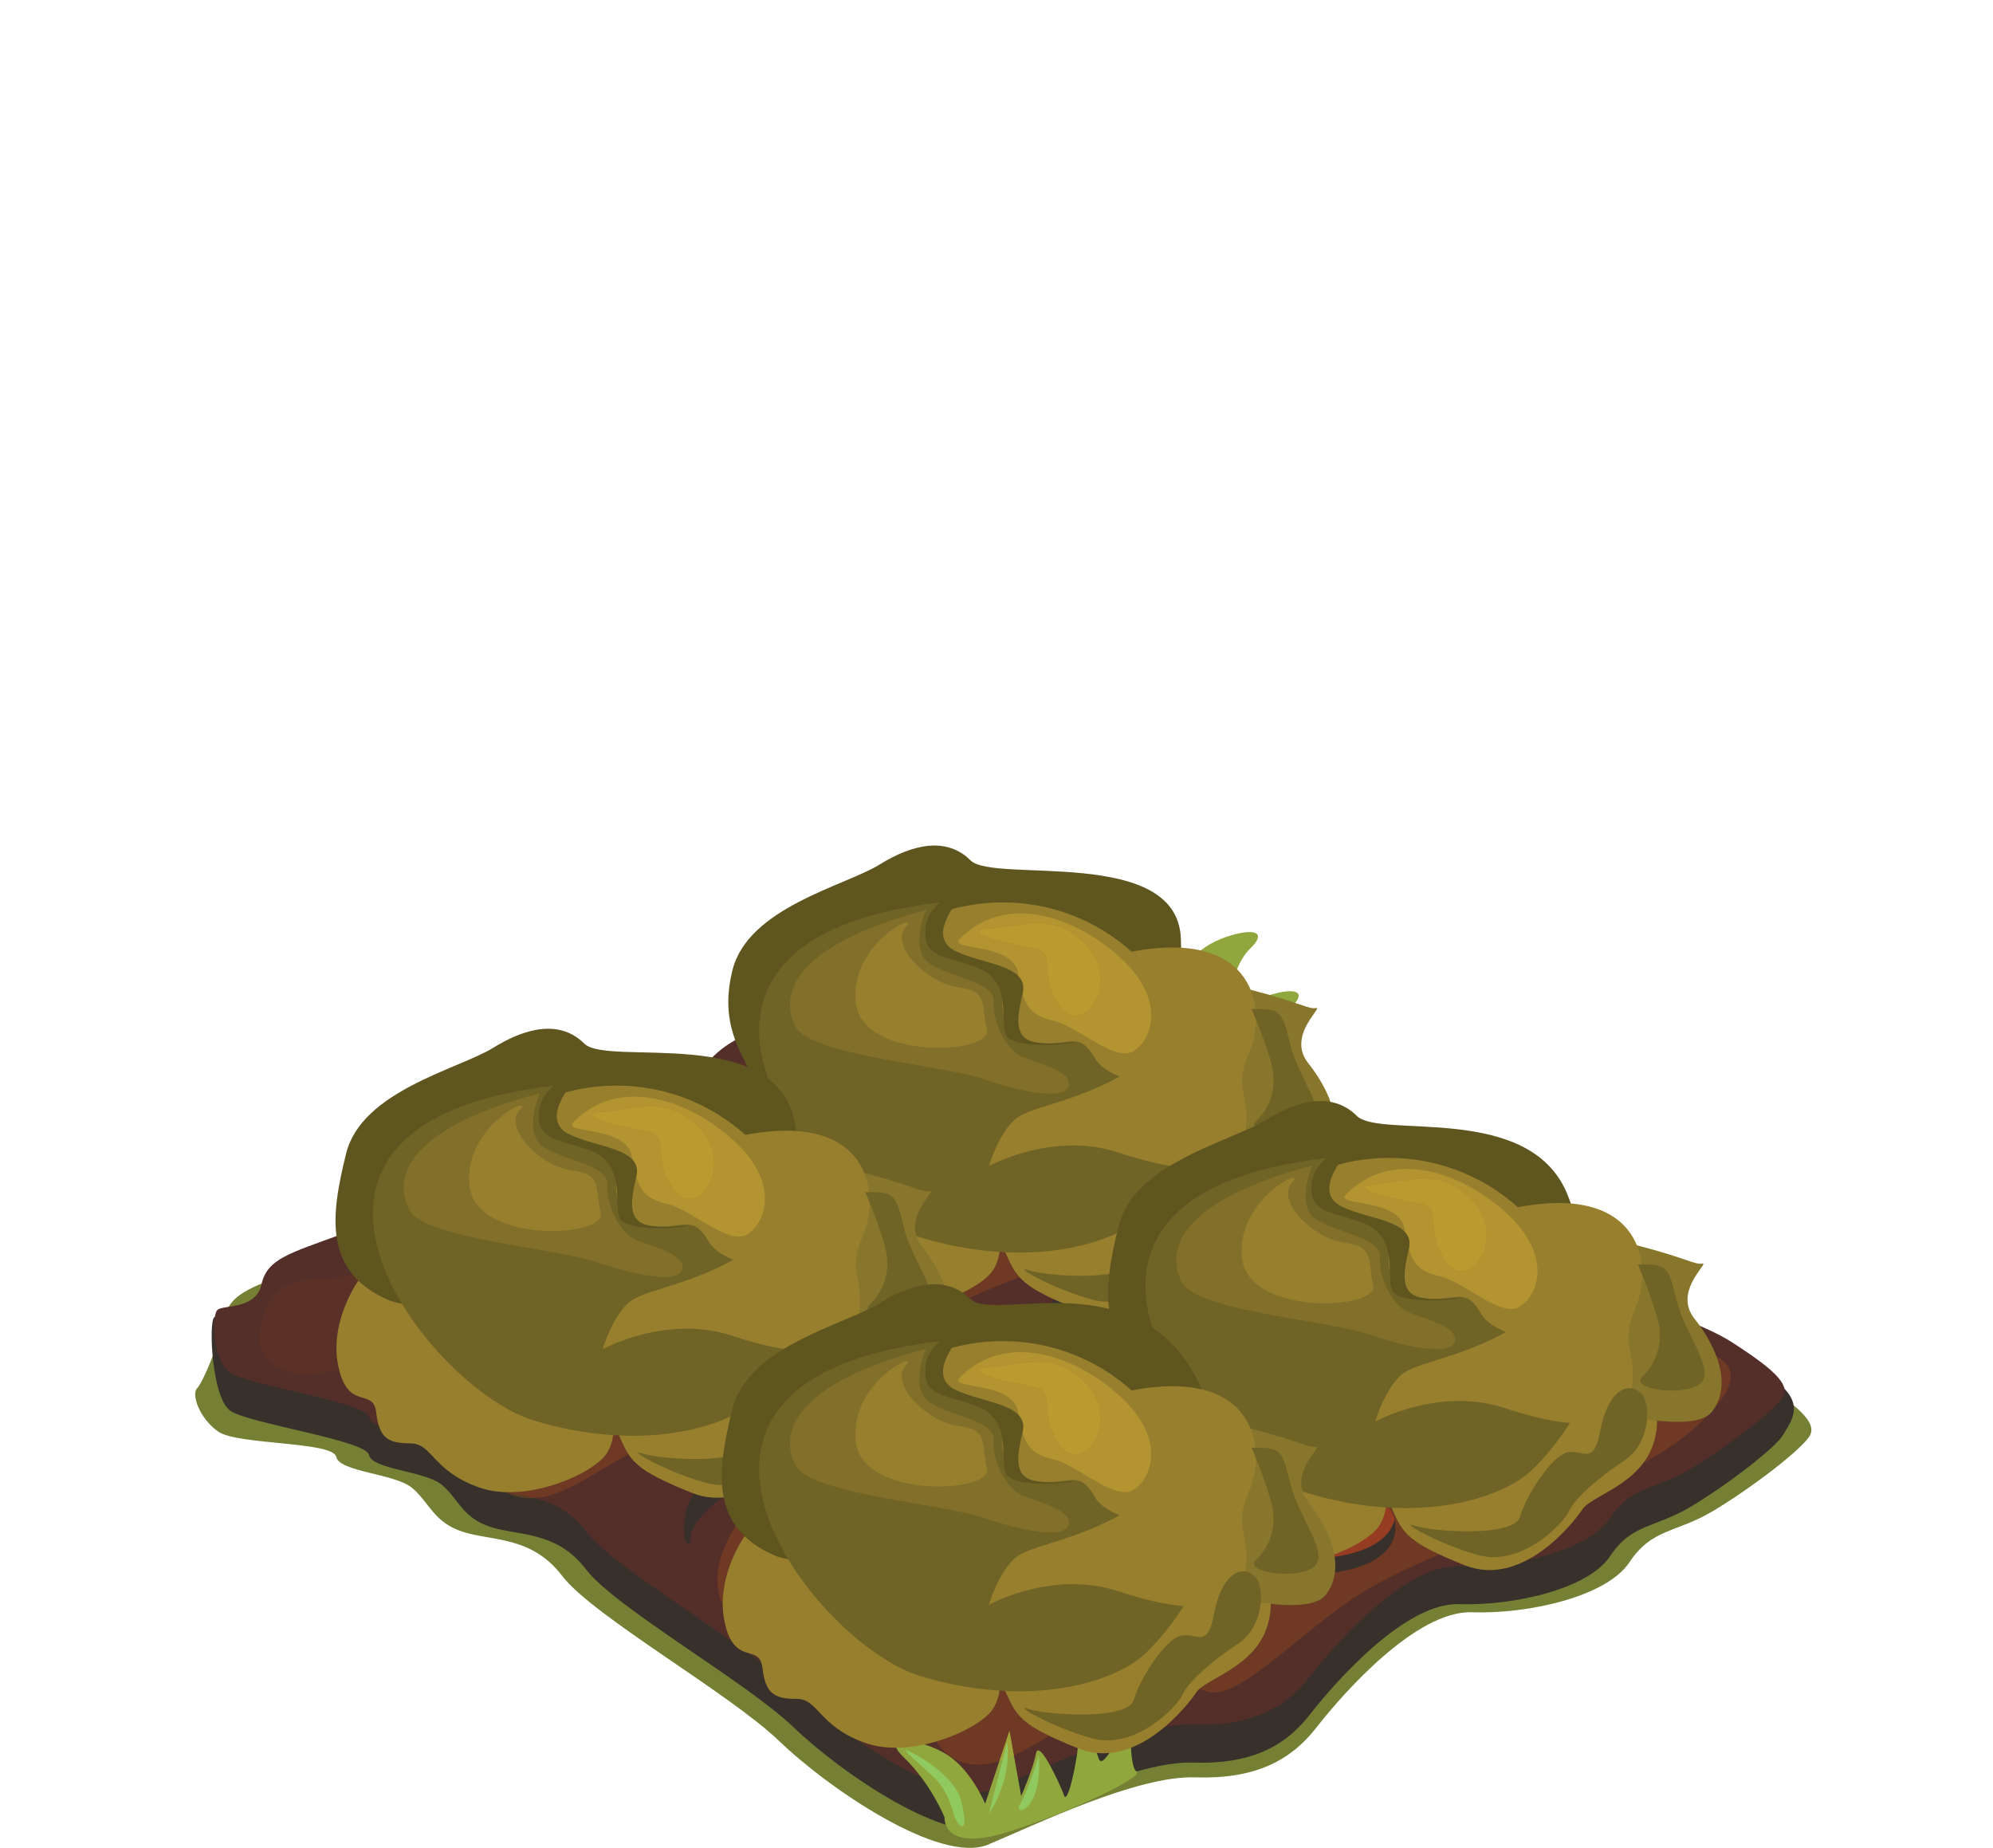
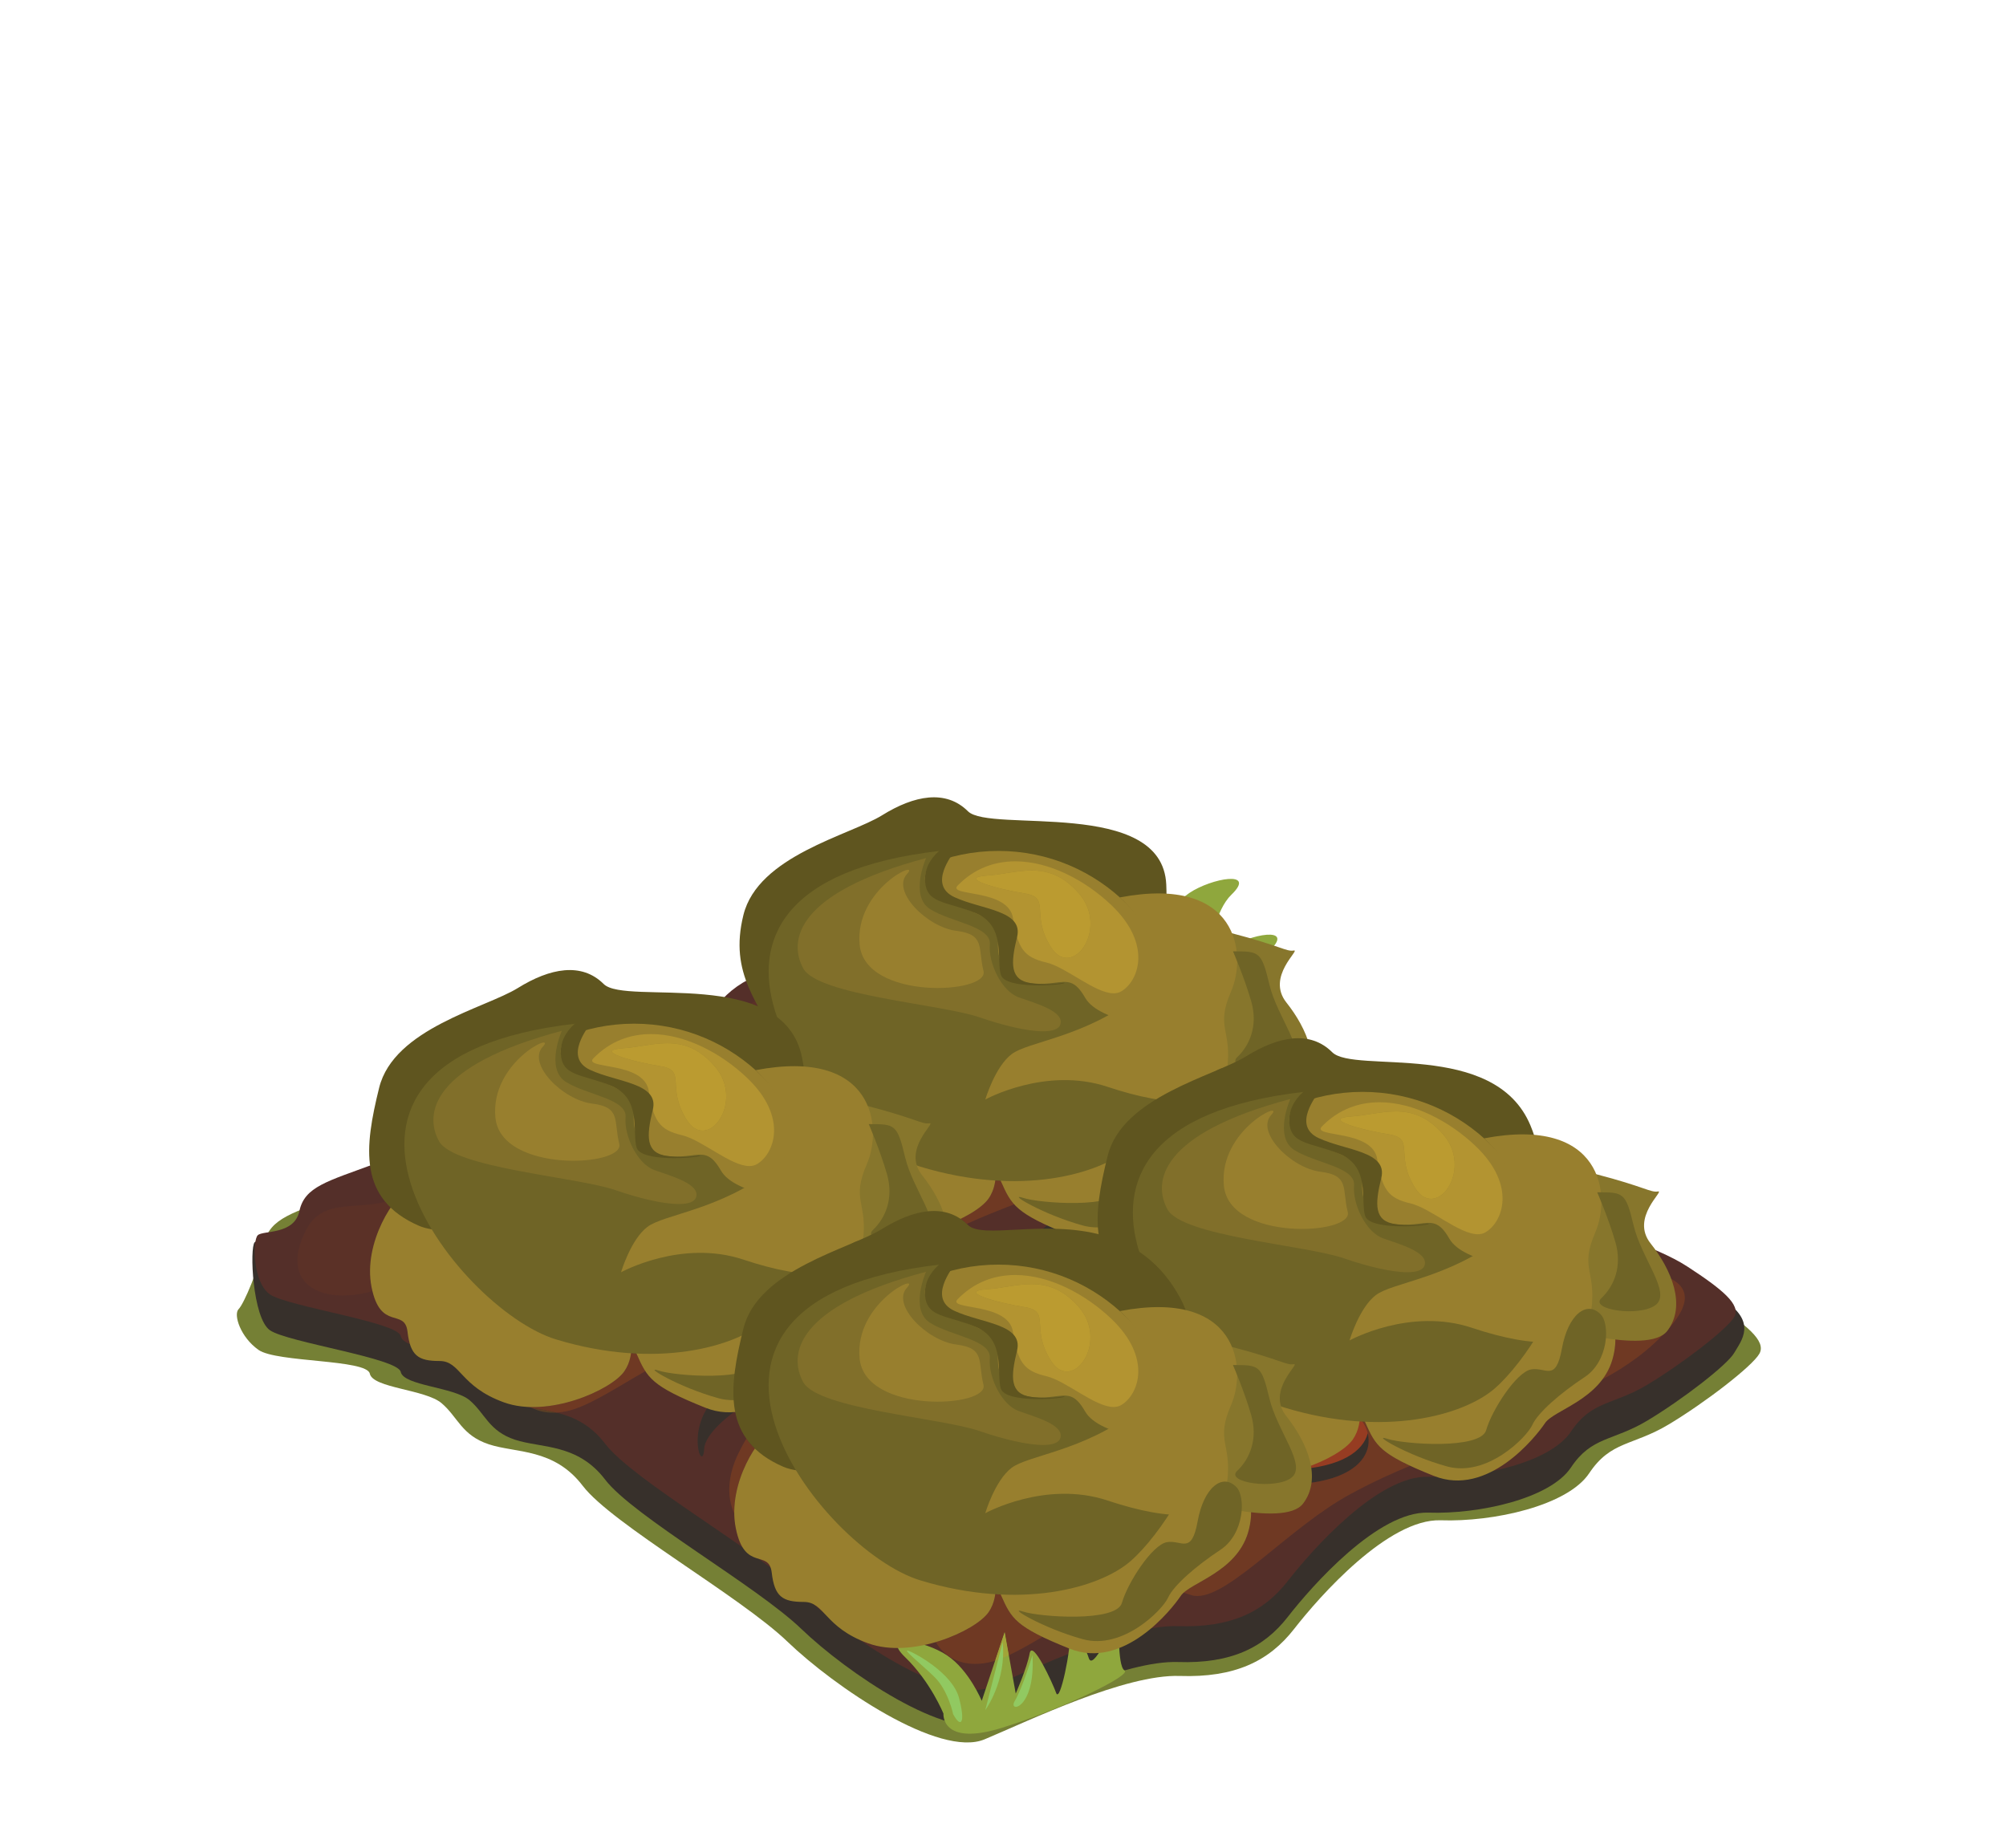
- <svg xmlns="http://www.w3.org/2000/svg" width="100%" height="100%" viewBox="0 0 356 330" version="1.1" style="clip-rule:evenodd;fill-rule:evenodd;stroke-linejoin:round;stroke-miterlimit:2" id="svg311">
+ <svg xmlns="http://www.w3.org/2000/svg" width="100%" height="100%" viewBox="-10 0 380 350" version="1.1" style="clip-rule:evenodd;fill-rule:evenodd;stroke-linejoin:round;stroke-miterlimit:2" id="svg311">
  <g transform="translate(34.867,151.0294)" style="clip-rule:evenodd;display:inline;fill-rule:evenodd;stroke-linejoin:round;stroke-miterlimit:2" id="stage-4">
    <path d="m 181.134,37.299 -0.36,-1.079 c 0.243,0.141 0.462,0.275 0.664,0.404 -0.199,0.417 -0.304,0.675 -0.304,0.675 z m -6.44,-1.384 c 0,0 -0.564,-1.283 -1.185,-2.904 0.567,0.203 1.1,0.401 1.601,0.596 z m -7.681,-0.047 c -0.411,1.146 -1.379,-2.199 -2.014,-5.73 1.324,0.479 2.657,0.941 3.984,1.369 -0.889,1.743 -1.695,3.594 -1.97,4.361 z m -6.152,-6.676 c -0.362,1.156 -1.301,0.059 -2.289,-1.569 0.807,0.342 1.633,0.68 2.479,1.018 -0.073,0.193 -0.139,0.381 -0.19,0.551 z m 26.838,-0.504 c -1.632,1.094 -2.984,2.644 -4.033,4.128 0.523,-4.792 1.767,-11.507 4.738,-14.37 4.857,-4.691 -3.785,-3.132 -7.97,-0.323 -4.183,2.807 -6.567,8.61 -6.567,8.61 l -4.338,-13.026 -2.1,11.644 c 0,0 -2.136,-4.837 -2.642,-7.601 -0.506,-2.763 -4.364,5.671 -5.041,7.552 -0.673,1.882 -2.846,-8.305 -2.589,-11.597 0.26,-3.295 -2.774,2.393 -3.562,4.921 -0.789,2.529 -4.327,-5.678 -5.143,-6.716 -0.816,-1.035 -0.142,8.212 -1.631,9.058 -0.839,0.476 2.862,2.681 8.341,5.17 -0.116,2.329 -0.315,4.961 -1.075,5.396 -1.488,0.845 11.409,7.177 23.122,10.845 11.708,3.671 13.351,6.325 13.351,6.325 0,0 0.248,-15.005 5.106,-19.695 4.861,-4.69 -3.781,-3.13 -7.967,-0.321 z" style="fill:#8fa73d;fill-rule:nonzero" id="path2-7" />
    <path d="M 279.153,95.459 C 272.298,91.001 263.725,89.973 259.61,83.46 255.496,76.944 248.98,69.057 233.206,62.542 217.436,56.027 212.978,57.058 206.12,53.626 199.26,50.198 177.316,34.08 162.916,29.967 153.302,27.222 149.885,18.654 140.285,25.51 c -9.6,6.858 -20.229,12.346 -30.518,10.974 -10.284,-1.372 -17.83,2.056 -21.943,7.199 -4.117,5.144 -6.173,5.829 -12.687,5.144 -6.514,-0.686 -7.886,1.713 -14.401,5.486 -6.517,3.773 -9.944,0.685 -17.147,3.429 C 36.39,60.484 31.588,63.228 30.222,69.057 28.845,74.886 29.189,71.801 19.93,75.229 10.675,78.658 6.215,79.687 5.185,84.488 4.16,89.287 1.363,95.921 0.332,96.95 c -1.027,1.03 0.357,5.333 3.785,7.732 3.43,2.4 20.497,1.75 21.07,4.493 0.575,2.744 10.518,2.968 13.604,5.6 3.086,2.629 3.771,6.058 8.915,7.771 5.144,1.716 12.341,0.689 17.829,7.889 5.487,7.198 29.831,20.917 38.746,29.487 8.917,8.572 28.804,22.116 37.375,18.515 8.572,-3.599 26.589,-12.343 36.956,-12 10.364,0.343 16.878,-2.741 21.677,-8.915 4.802,-6.17 17.833,-20.915 27.773,-20.573 9.945,0.345 24.004,-2.745 28.119,-8.917 4.115,-6.17 8.229,-5.141 15.086,-9.256 6.859,-4.115 15.774,-10.973 17.147,-13.374 1.367,-2.399 -2.403,-5.486 -9.261,-9.943 z" style="fill:#758035;fill-rule:nonzero" id="path4-9" />
    <path d="m 281.52,95.14 c -6.581,-4.279 -21.554,-4.723 -25.504,-10.976 -3.948,-6.252 -10.198,-13.82 -25.335,-20.072 -15.139,-6.252 -19.418,-5.266 -25.998,-8.557 -6.579,-3.291 -27.642,-18.756 -41.464,-22.706 -9.221,-2.635 -12.503,-10.858 -21.718,-4.276 -9.213,6.581 -19.413,11.846 -29.286,10.529 -9.87,-1.316 -17.111,1.975 -21.059,6.911 -3.95,4.936 -5.925,5.596 -12.175,4.936 -6.254,-0.658 -7.569,1.646 -13.82,5.264 -6.253,3.621 -9.546,0.66 -16.455,3.292 -6.911,2.632 -11.517,5.264 -12.833,10.859 -1.317,5.594 -0.988,2.633 -9.872,5.924 -8.884,3.291 -13.163,4.276 -14.15,8.883 -0.59,2.754 -3.149,1.552 -5.323,0.35 -1.463,-0.809 -2.752,-1.618 -3.149,-1.221 -0.987,0.987 -0.414,14.363 2.878,16.666 3.29,2.306 24.24,5.266 24.79,7.898 0.548,2.634 10.091,2.848 13.051,5.374 2.962,2.524 3.621,5.813 8.556,7.46 4.937,1.646 11.848,0.657 17.114,7.567 5.263,6.91 28.628,20.076 37.182,28.301 8.557,8.227 27.643,21.225 35.87,17.769 8.225,-3.454 25.517,-11.846 35.463,-11.517 9.947,0.33 16.199,-2.633 20.805,-8.555 4.607,-5.922 17.112,-20.073 26.654,-19.744 9.546,0.328 23.036,-2.633 26.984,-8.556 3.951,-5.922 7.899,-4.937 14.479,-8.885 6.582,-3.948 15.137,-10.529 16.453,-12.833 1.316,-2.303 4.445,-5.808 -2.138,-10.085 z" style="fill:#37302b;fill-rule:nonzero" id="path6-54" />
    <path d="M 274.774,88.887 C 268.192,84.61 259.966,83.622 256.016,77.369 252.068,71.116 245.818,63.549 230.681,57.297 215.542,51.045 211.263,52.031 204.683,48.74 198.104,45.451 177.041,29.984 163.219,26.034 153.998,23.4 150.716,15.179 141.501,21.758 c -9.213,6.582 -19.413,11.847 -29.286,10.528 -9.87,-1.315 -17.111,1.976 -21.059,6.911 -3.95,4.937 -5.925,5.595 -12.175,4.937 -6.254,-0.657 -7.569,1.646 -13.82,5.265 -6.253,3.62 -9.546,0.66 -16.455,3.292 -6.911,2.632 -11.517,5.264 -12.833,10.858 -1.317,5.594 -0.988,2.634 -9.872,5.922 -8.884,3.292 -13.163,4.279 -14.15,8.886 -0.987,4.606 -6.912,3.619 -7.899,4.606 -0.987,0.988 -0.987,8.885 2.305,11.189 3.29,2.304 24.24,5.265 24.79,7.897 0.548,2.633 10.091,2.848 13.051,5.373 2.962,2.525 3.621,5.817 8.556,7.46 4.937,1.648 11.848,0.658 17.114,7.57 5.263,6.91 28.628,20.073 37.182,28.3 8.557,8.226 27.643,21.224 35.87,17.77 8.225,-3.457 25.517,-11.847 35.463,-11.52 9.947,0.331 16.199,-2.631 20.805,-8.554 4.607,-5.923 17.112,-20.074 26.654,-19.744 9.546,0.328 23.036,-2.633 26.984,-8.556 3.951,-5.922 7.899,-4.935 14.479,-8.884 6.582,-3.949 15.137,-10.53 16.453,-12.834 1.316,-2.303 -2.305,-5.266 -8.884,-9.543 z" style="fill:#542f29;fill-rule:nonzero" id="path8-4" />
    <path d="m 168.155,165.384 c -1.49,-0.845 -0.813,-10.095 -1.634,-9.058 -0.814,1.038 -4.353,9.247 -5.142,6.717 -0.789,-2.529 -3.821,-8.218 -3.563,-4.925 0.261,3.295 -1.915,13.482 -2.588,11.601 -0.675,-1.883 -4.533,-10.316 -5.044,-7.553 -0.501,2.764 -2.639,7.601 -2.639,7.601 l -2.099,-11.644 -4.339,13.027 c 0,0 -2.383,-5.804 -6.566,-8.611 -4.184,-2.808 -12.826,-4.368 -7.969,0.321 4.858,4.692 7.28,10.711 7.28,10.711 0,0 -0.531,6.329 11.179,2.661 11.713,-3.67 24.614,-10.003 23.124,-10.848 z" style="fill:#8fa73d;fill-rule:nonzero" id="path10-5" />
    <path d="m 139.87,164.155 c -3.381,0 -6.002,-1.594 -7.46,-4.134 4.692,-1.379 8.668,-3.766 9.979,-5.64 0.832,-1.194 1.148,-2.453 1.277,-3.428 0.343,0.022 0.687,0.041 1.025,0.056 0.021,0.046 0.042,0.094 0.064,0.142 1.569,3.531 2.364,5.249 7.845,7.89 -2.265,1.332 -4.403,2.562 -6.363,3.471 l -0.791,-4.389 -1.806,5.423 c -0.381,0.121 -0.752,0.223 -1.115,0.304 -0.928,0.207 -1.815,0.305 -2.655,0.305 z m 42.079,-12.86 c -0.455,0 -0.885,-0.069 -1.286,-0.214 -0.437,-0.158 -0.876,-0.295 -1.316,-0.412 2.536,-2.264 10.139,-4.431 12.212,-11.393 1.464,-4.902 -0.155,-9.011 -1.484,-11.304 0.092,0.022 0.185,0.044 0.278,0.064 l 0.001,0.001 c 0.007,0.005 0.014,0.01 0.021,0.015 0.002,0.001 0.004,0.003 0.006,0.004 0.007,0.005 0.013,0.01 0.02,0.015 0.004,0.003 0.008,0.006 0.012,0.008 0.003,0.003 0.006,0.005 0.009,0.007 1.669,1.196 4.229,2.045 8.033,2.091 h 0.008 c 0.036,0.001 0.073,0.001 0.11,0.001 h 0.01 c 0.012,0 0.023,0.001 0.034,0.001 h 0.165 c 0.331,0 0.671,-0.006 1.021,-0.018 0.163,-0.006 0.329,-0.013 0.497,-0.021 0.019,-10e-4 0.039,-0.002 0.059,-0.003 0.007,-0.001 0.013,-0.001 0.019,-0.001 0.016,-0.001 0.03,-0.002 0.046,-0.003 0.005,0 0.01,0 0.016,-0.001 0.019,-0.001 0.038,-0.002 0.057,-0.003 0.007,0 0.012,0 0.018,-0.001 0.014,0 0.028,-10e-4 0.041,-0.002 0.008,0 0.015,-0.001 0.022,-0.001 0.019,-0.001 0.036,-0.002 0.055,-0.003 0.006,-0.001 0.013,-0.001 0.018,-0.002 0.014,0 0.028,-0.001 0.042,-0.002 0.008,0 0.015,-0.001 0.023,-0.001 0.014,-10e-4 0.029,-0.002 0.044,-0.003 0.008,-0.001 0.016,-0.001 0.024,-0.002 0.015,0 0.028,-0.001 0.042,-0.002 0.009,-0.001 0.018,-0.001 0.027,-0.002 0.01,-0.001 0.024,-0.001 0.034,-0.002 0.009,-0.001 0.016,-0.001 0.025,-0.002 0.016,-0.001 0.034,-0.002 0.051,-0.003 0.008,-0.001 0.017,-0.001 0.025,-0.002 0.012,-10e-4 0.022,-10e-4 0.033,-0.002 0.008,0 0.017,-0.001 0.025,-0.002 0.013,-0.001 0.025,-0.001 0.038,-0.002 0.015,-10e-4 0.029,-0.002 0.045,-0.003 0.007,-0.001 0.015,-0.001 0.022,-0.002 0.012,-0.001 0.023,-0.002 0.034,-0.002 0.005,-0.001 0.012,-0.001 0.017,-0.002 0.025,-0.002 0.051,-0.003 0.076,-0.005 0.001,0 0.003,-0.001 0.004,-0.001 0.014,-0.001 0.027,-0.002 0.04,-0.003 h 0.012 c 0.042,-0.004 0.083,-0.007 0.125,-0.01 0.003,0 0.006,-0.001 0.008,-0.001 6.068,-0.482 9.677,-2.222 11.484,-4.371 0.001,-0.002 0.003,-0.005 0.005,-0.006 0.003,-0.004 0.006,-0.008 0.009,-0.012 0.005,-0.006 0.011,-0.012 0.016,-0.018 0.001,-10e-4 0.002,-0.003 0.002,-0.004 1.949,-2.349 1.756,-5.179 0.268,-7.389 0.148,0.008 0.295,0.015 0.442,0.022 0.021,0.047 0.042,0.094 0.064,0.143 1.632,3.668 2.428,5.38 8.51,8.203 -3.396,1.397 -7.012,3.027 -11.331,5.362 -11.354,6.137 -22.685,19.302 -28.987,19.301 z m 3.004,-25.463 -2.67,-0.125 c 0.294,-0.355 0.592,-0.719 0.892,-1.091 0.521,0.407 1.107,0.816 1.778,1.216 z m 73.735,-15.569 c 0.796,-1.064 1.451,-2.287 1.875,-3.71 2.264,-7.584 -2.852,-13.27 -2.852,-13.27 l -8.039,-0.374 c -0.008,-0.095 -0.02,-0.189 -0.036,-0.279 4.067,-2.28 8.006,-3.333 12.227,-3.333 1.828,0 3.708,0.198 5.673,0.578 10.198,1.973 6.606,7.526 3.617,10.859 -3.753,4.188 -7.898,7.054 -12.465,9.529 z" style="fill:#6f3923;fill-rule:nonzero" id="path12-5" />
    <path d="m 143.64,163.546 1.806,-5.423 0.791,4.389 c -0.905,0.42 -1.772,0.772 -2.597,1.034 z" style="fill:#a1a438;fill-rule:nonzero" id="path14-2" />
    <path d="m 231.338,97.323 c -8.885,7.451 -16.452,3.74 -28.626,3.74 -12.178,0 -16.458,9.542 -23.036,16.674 -6.584,7.128 -33.568,11.955 -46.07,16.56 -12.505,4.608 -7.57,18.76 -7.241,12.835 0.329,-5.924 19.743,-17.44 36.527,-17.77 16.784,-0.33 24.021,-17.77 31.919,-21.94 7.901,-4.168 21.059,-2.41 28.63,-2.08 7.569,0.328 22.044,-18.429 22.044,-18.429 3.341,-4.046 -5.261,2.962 -14.147,10.41 z" style="fill:#37302b;fill-rule:nonzero" id="path16-3" />
    <path d="m 94.224,135.655 c -1.417,-3.034 -1.316,-7.198 0.88,-11.568 0.497,-0.987 0.958,-1.851 1.404,-2.609 0.461,0.657 0.997,1.285 1.615,1.88 -2.017,3.01 -3.962,7.616 -3.899,12.297 z" style="fill:#6f3923;fill-rule:nonzero" id="path18-1" />
    <path d="m 193.497,73.621 c -8.886,7.451 -16.456,3.739 -28.631,3.739 -12.175,0 -16.452,9.544 -23.033,16.671 -6.583,7.132 -33.566,11.957 -46.069,16.564 -12.506,4.608 -7.569,18.757 -7.24,12.833 0.327,-5.92 19.743,-17.44 36.528,-17.769 16.781,-0.33 24.018,-17.768 31.917,-21.939 7.897,-4.169 21.06,-2.412 28.628,-2.083 7.57,0.33 22.048,-18.429 22.048,-18.429 3.336,-4.045 -5.264,2.965 -14.148,10.413 z" style="fill:#37302b;fill-rule:nonzero" id="path20-3" />
    <path d="m 59.941,116.571 c -1.539,0 -2.921,-0.331 -4.107,-0.931 1.506,0.274 3.103,0.509 4.72,0.913 -0.207,0.012 -0.411,0.018 -0.613,0.018 z" style="fill:#5b3f25;fill-rule:nonzero" id="path22-9" />
    <path d="m 60.554,116.553 c -1.617,-0.404 -3.214,-0.639 -4.72,-0.913 -0.09,-0.045 -0.179,-0.093 -0.267,-0.141 0.182,0.005 0.364,0.007 0.547,0.007 7.373,0 15.317,-3.956 17.279,-6.764 0.833,-1.193 1.149,-2.453 1.279,-3.428 0.343,0.022 0.685,0.041 1.024,0.056 0.021,0.047 0.042,0.094 0.064,0.143 0.556,1.251 1.015,2.274 1.62,3.192 -5.658,3.219 -10.8,6.672 -14.782,7.56 -0.706,0.157 -1.388,0.252 -2.044,0.288 z M 138.272,80.8 c -0.377,-0.355 -0.77,-0.669 -1.174,-0.942 2.519,-1.223 4.457,-2.636 5.298,-3.838 0.832,-1.194 1.149,-2.454 1.278,-3.429 0.343,0.022 0.685,0.041 1.024,0.056 0.021,0.047 0.042,0.095 0.064,0.143 0.792,1.781 1.387,3.101 2.486,4.311 -2.897,1.124 -5.78,2.251 -8.976,3.699 z" style="fill:#6f3923;fill-rule:nonzero" id="path24-1" />
    <path d="m 151.41,49.74 c -8.885,7.45 -16.452,3.738 -28.629,3.738 -12.174,0 -16.451,9.543 -23.036,16.673 -6.578,7.132 -33.564,11.956 -46.066,16.564 -12.505,4.606 -7.571,18.756 -7.239,12.833 0.327,-5.924 19.741,-17.441 36.525,-17.771 16.78,-0.33 24.024,-17.769 31.921,-21.938 7.895,-4.17 21.059,-2.412 28.628,-2.084 7.566,0.331 22.047,-18.426 22.047,-18.426 3.337,-4.047 -5.266,2.96 -14.151,10.411 z" style="fill:#37302b;fill-rule:nonzero" id="path26-3" />
    <path d="m 20.099,94.377 c -6.847,0 -11.078,-4.269 -7.074,-12.235 3.103,-6.17 8.9,-3.938 15.082,-5.524 0.312,0.379 0.652,0.746 1.022,1.102 -2.41,3.596 -4.717,9.472 -3.618,15.03 0.053,0.271 0.109,0.528 0.168,0.772 -0.429,0.141 -0.848,0.259 -1.254,0.349 -1.516,0.339 -2.972,0.506 -4.326,0.506 z M 98.693,39.573 c -0.437,-0.183 -0.886,-0.353 -1.343,-0.51 0.273,-0.163 0.549,-0.318 0.829,-0.465 0.167,0.324 0.338,0.649 0.514,0.975 z" style="fill:#5b3127;fill-rule:nonzero" id="path28-2" />
    <path d="m 70.209,89.844 c -3.733,-1.665 -8.391,1.315 -13.656,2.96 -5.264,1.647 -3.623,10.366 3.29,12.177 6.91,1.81 21.061,-10.367 10.366,-15.137 z" style="fill:#963c22;fill-rule:nonzero" id="path30-7" />
    <path d="m 59.843,100.903 c -3.196,-0.838 -5.252,-3.158 -6.031,-5.569 -1.279,3.242 0.944,8.314 6.031,9.647 5.765,1.506 16.553,-6.709 13.771,-12.249 -1.901,4.716 -9.329,9.333 -13.771,8.171 z" style="fill:#37302b;fill-rule:nonzero" id="path32-4" />
    <path d="m 225.908,72.544 c -3.73,-1.095 -8.393,0.866 -13.659,1.95 -5.262,1.084 -3.617,6.828 3.291,8.019 6.913,1.193 21.061,-6.827 10.368,-9.969 z" style="fill:#963c22;fill-rule:nonzero" id="path34-7" />
    <path d="m 215.54,79.828 c -3.198,-0.552 -5.252,-2.079 -6.03,-3.668 -1.276,2.135 0.945,5.477 6.03,6.353 5.766,0.995 16.555,-4.419 13.771,-8.066 -1.897,3.106 -9.328,6.147 -13.771,5.381 z" style="fill:#37302b;fill-rule:nonzero" id="path36-0" />
    <path d="m 160.416,27.324 c -3.735,-1.096 -8.392,0.865 -13.655,1.951 -5.266,1.082 -3.62,6.825 3.289,8.017 6.912,1.194 21.062,-6.826 10.366,-9.968 z" style="fill:#963c22;fill-rule:nonzero" id="path38-75" />
    <path d="m 150.05,34.606 c -3.199,-0.551 -5.249,-2.077 -6.031,-3.665 -1.276,2.133 0.946,5.472 6.031,6.351 5.766,0.994 16.555,-4.419 13.77,-8.066 -1.899,3.105 -9.328,6.146 -13.77,5.38 z" style="fill:#37302b;fill-rule:nonzero" id="path40-4" />
    <path d="m 211.159,116.156 c -4.661,-3.251 -5.595,-1.277 -10.363,1.5 -4.773,2.776 -9.214,3.269 -11.355,2.119 -1.082,-0.583 -2.461,2.29 -1.445,5.164 0.991,2.803 4.26,5.607 12.304,5.201 16.288,-0.822 16.288,-10.2 10.859,-13.984 z" style="fill:#963c22;fill-rule:nonzero" id="path42-51" />
    <path d="m 200.3,127.343 c -8.666,0.438 -11.79,-2.851 -12.495,-5.852 -0.776,3.137 0.884,9.235 12.495,8.649 11.626,-0.587 14.949,-5.53 13.932,-9.689 -0.844,3.323 -4.861,6.435 -13.932,6.892 z" style="fill:#37302b;fill-rule:nonzero" id="path44-31" />
    <path d="m 146.301,104.17 c -4.665,-3.249 -5.594,-1.275 -10.366,1.5 -4.774,2.777 -9.215,3.273 -11.354,2.121 -1.083,-0.583 -2.461,2.291 -1.444,5.165 0.991,2.803 4.261,5.607 12.304,5.201 16.288,-0.825 16.288,-10.202 10.86,-13.987 z" style="fill:#963c22;fill-rule:nonzero" id="path46-8" />
    <path d="m 135.441,115.358 c -8.668,0.439 -11.791,-2.849 -12.495,-5.85 -0.778,3.137 0.884,9.233 12.495,8.649 11.622,-0.589 14.949,-5.531 13.929,-9.69 -0.845,3.322 -4.857,6.435 -13.929,6.891 z" style="fill:#37302b;fill-rule:nonzero" id="path48-2" />
    <path d="m 211.159,89.367 c -4.663,-3.251 -5.595,-1.274 -10.363,1.499 -4.773,2.779 -9.214,3.271 -11.355,2.121 -1.082,-0.584 -2.46,2.29 -1.445,5.164 0.99,2.803 4.259,5.607 12.304,5.201 16.288,-0.822 16.288,-10.201 10.859,-13.985 z" style="fill:#963c22;fill-rule:nonzero" id="path50-70" />
    <path d="m 200.3,100.555 c -8.666,0.438 -11.79,-2.85 -12.495,-5.851 -0.776,3.136 0.882,9.234 12.495,8.648 11.626,-0.588 14.949,-5.53 13.927,-9.69 -0.84,3.324 -4.856,6.434 -13.927,6.893 z" style="fill:#37302b;fill-rule:nonzero" id="path52-00" />
    <path d="m 127.188,161.667 c -1.206,-0.384 2.197,2.302 4.882,4.88 2.686,2.576 3.619,7.131 3.619,7.131 1.537,2.851 2.36,1.535 1.098,-3.127 -1.262,-4.662 -8.39,-8.502 -9.599,-8.884 z" style="fill:#91c961;fill-rule:nonzero" id="path54-9" />
    <path d="m 141.777,172.909 c 0,0 4.061,-5.539 3.292,-12.888 z" style="fill:#91c961;fill-rule:nonzero" id="path56-6" />
    <path d="m 147.372,171.154 c -1.43,2.357 3.947,1.755 3.344,-8.667 0,0 -1.916,6.307 -3.344,8.667 z" style="fill:#91c961;fill-rule:nonzero" id="path58-1" />
    <path d="m 175.146,47.014 13.571,0.631 c 0,0 5.115,5.685 2.851,13.268 -2.26,7.581 -11.07,9.478 -12.762,12.003 -1.691,2.53 -10.802,14.092 -21.062,9.985 -10.264,-4.11 -11.015,-5.689 -12.982,-10.111 -1.966,-4.424 0.101,-0.309 -2.366,3.23 -2.474,3.538 -14.45,8.902 -22.806,5.868 -8.361,-3.033 -8.164,-7.833 -12.196,-7.833 -4.031,0 -5.537,-1.012 -6.063,-5.561 -0.526,-4.549 -5.148,0 -6.817,-8.467 -1.672,-8.466 4.553,-17.671 7.012,-18.428 2.457,-0.759 60.739,-6.97 73.62,5.415 z" style="fill:#987f2e;fill-rule:nonzero" id="path60-87" />
    <path d="m 175.333,28.136 c 0,0 3.902,-4.788 13.126,-2.394 9.226,2.394 10.363,3.532 11.753,3.28 1.391,-0.252 -5.308,4.926 -1.39,9.855 3.919,4.928 6.824,11.752 3.159,16.553 -3.664,4.803 -22.746,-1.139 -22.746,-1.139 z" style="fill:#87762c;fill-rule:nonzero" id="path62-0" />
    <path d="m 172.416,27.049 c 0,0 4.184,1.781 3.644,-10.517 -0.727,-16.534 -33.379,-9.716 -37.564,-13.884 -4.184,-4.169 -10.162,-3.035 -16.271,0.758 -6.11,3.79 -23.484,7.639 -26.264,18.885 -2.781,11.244 2.89,16.552 7.565,26.161 5.543,11.393 66.362,-11.423 68.89,-21.403 z" style="fill:#5f551f;fill-rule:nonzero" id="path64-5" />
    <path d="m 178.748,44.656 c 0,19.051 -14.309,27.561 -33.36,27.561 -19.052,0 -35.632,-8.51 -35.632,-27.561 0,-19.052 15.443,-34.5 34.496,-34.5 19.054,0 34.496,15.448 34.496,34.5 z" style="fill:#987f2e;fill-rule:nonzero" id="path66-8" />
    <path d="m 133.16,10.156 c 0,0 -5.614,5.224 -0.954,8.258 4.659,3.033 12.524,3.874 12.046,8.254 -0.478,4.381 1.207,8.088 6.599,8.593 1.6,0.149 2.87,0.018 3.938,-0.114 2.532,-0.313 3.93,-0.625 5.897,2.81 2.798,4.887 15.155,5.403 19.03,7.592 3.875,2.192 -4.607,15.76 -10.46,20.817 -5.854,5.052 -20.886,9.331 -39.779,3.601 -18.895,-5.726 -55.749,-53.028 3.683,-59.811 z" style="fill:#6f6426;fill-rule:nonzero" id="path68-1" />
    <path d="m 167.271,18.963 c 0,0 12.926,11.338 2.996,18.934 -9.931,7.6 -20.344,8.357 -23.503,10.759 -3.16,2.401 -4.985,8.591 -4.985,8.591 0,0 11.43,-6.317 23.18,-2.399 11.753,3.916 21.608,4.295 22.619,-3.287 1.011,-7.58 -2.275,-7.833 0.757,-14.783 3.034,-6.951 1.467,-22.111 -21.064,-17.815 z" style="fill:#987f2e;fill-rule:nonzero" id="path70-96" />
    <path d="m 166.088,37.128 c -3.529,-10e-4 -9.021,-4.972 -12.764,-5.843 -4.294,-0.999 -5.391,-2.697 -6.29,-8.386 -0.897,-5.693 -12.563,-4.061 -10.483,-6.192 3.171,-3.246 6.975,-4.581 10.909,-4.581 6.469,0 13.283,3.613 18.181,8.276 7.875,7.497 5.158,14.479 1.863,16.376 -0.422,0.242 -0.898,0.35 -1.416,0.35 z M 150.523,13.859 c -2.785,0 -5.554,0.772 -8.283,0.952 -6.092,0.4 1.9,2.595 6.992,3.398 5.091,0.802 0.998,3.89 4.992,10.182 0.903,1.422 1.964,2.022 2.999,2.022 3.542,0 6.775,-7.03 2.295,-12.204 -2.998,-3.462 -6.006,-4.35 -8.995,-4.35 z" style="fill:#b39431;fill-rule:nonzero" id="path72-7" />
    <path d="m 152.719,44.321 c -2.946,0 -7.459,-1.067 -11.976,-2.628 -7.289,-2.52 -30.655,-4.158 -33.451,-9.281 -2.793,-5.122 -1.597,-14.308 23.267,-20.898 0,0 -3.197,7.191 0.797,9.687 3.995,2.496 11.582,3.195 11.285,6.689 -0.3,3.497 2.195,8.831 5.493,10.007 3.293,1.175 8.577,2.619 7.879,5.084 -0.265,0.938 -1.484,1.34 -3.294,1.34 z" style="fill:#816f2a;fill-rule:nonzero" id="path74-4" />
    <path d="m 189.351,52.295 c 1.808,1.846 1.517,8.895 -3.029,11.889 -4.548,2.996 -8.857,6.726 -9.909,9.055 -1.047,2.329 -8.571,9.964 -16.175,7.868 -7.601,-2.095 -14.478,-6.287 -11.333,-5.24 3.149,1.051 17.718,2.098 18.767,-1.646 1.051,-3.744 5.711,-10.993 8.51,-11.488 0.755,-0.134 1.442,-0.013 2.066,0.108 1.686,0.327 2.911,0.654 3.763,-4.048 1.163,-6.441 4.696,-9.199 7.34,-6.498 z" style="fill:#6f6426;fill-rule:nonzero" id="path76-0" />
    <path d="m 188.704,29.182 c 4.941,0 5.392,-0.043 6.889,6.27 1.497,6.311 7.19,12.731 4.194,15.062 -2.998,2.332 -12.638,0.933 -10.287,-1.287 2.348,-2.222 3.996,-5.967 2.647,-10.609 -1.348,-4.642 -3.443,-9.436 -3.443,-9.436 z" style="fill:#6f6426;fill-rule:nonzero" id="path78-4" />
    <path d="m 126.964,14.511 c -3.039,3.255 3.787,10.101 9.339,10.784 5.548,0.684 4.043,3.262 5.14,7.622 1.098,4.362 -22.467,5.612 -23.465,-4.998 -0.999,-10.612 11.782,-16.403 8.986,-13.408 z" style="fill:#987f2e;fill-rule:nonzero" id="path80-54" />
    <path d="m 157.223,30.413 c -1.035,0 -2.096,-0.6 -2.999,-2.022 -3.994,-6.292 0.099,-9.38 -4.992,-10.182 -5.092,-0.803 -13.084,-2.998 -6.992,-3.398 2.729,-0.18 5.498,-0.952 8.283,-0.952 2.989,0 5.997,0.888 8.995,4.35 4.48,5.174 1.247,12.204 -2.295,12.204 z" style="fill:#bb9b30;fill-rule:nonzero" id="path82-2" />
    <path d="m 135.913,10.156 c -0.195,0.586 -5.131,6.352 0,8.748 5.131,2.396 13.143,2.471 11.883,7.577 -1.259,5.105 -1.315,8.16 2.657,8.73 3.972,0.568 6.866,-0.371 6.269,0 -0.601,0.367 -11.083,1.215 -11.985,-1.555 -0.897,-2.77 1.031,-9.253 -4.69,-11.669 -5.722,-2.413 -9.683,-1.682 -9.687,-6.575 -0.005,-4.895 6.614,-8.41 5.553,-5.256 z" style="fill:#5f551f;fill-rule:nonzero" id="path84-4" />
    <path d="m 106.144,79.736 13.57,0.631 c 0,0 5.116,5.686 2.852,13.27 -2.259,7.58 -11.071,9.476 -12.762,12.003 -1.691,2.528 -10.802,14.091 -21.063,9.983 -10.263,-4.108 -11.014,-5.687 -12.981,-10.11 -1.966,-4.424 0.101,-0.309 -2.367,3.229 -2.473,3.539 -14.449,8.903 -22.806,5.869 -8.36,-3.033 -8.164,-7.833 -12.195,-7.833 -4.033,0 -5.539,-1.012 -6.064,-5.561 -0.526,-4.549 -5.148,0 -6.817,-8.467 -1.673,-8.466 4.554,-17.671 7.012,-18.428 2.457,-0.759 60.738,-6.969 73.621,5.414 z" style="fill:#987f2e;fill-rule:nonzero" id="path86-2" />
    <path d="m 106.331,60.86 c 0,0 3.902,-4.789 13.126,-2.395 9.223,2.395 10.361,3.531 11.753,3.279 1.39,-0.252 -5.308,4.926 -1.392,9.856 3.919,4.929 6.824,11.752 3.16,16.553 -3.663,4.802 -22.745,-1.139 -22.745,-1.139 z" style="fill:#87762c;fill-rule:nonzero" id="path88-0" />
    <path d="m 103.413,59.772 c 0,0 6.094,1.546 3.644,-10.516 C 103.518,31.84 73.68,39.539 69.494,35.37 65.309,31.201 59.332,32.337 53.222,36.13 47.111,39.918 29.738,43.768 26.957,55.014 24.176,66.258 22.9,76.141 34.524,81.175 46.15,86.209 100.885,69.753 103.413,59.772 Z" style="fill:#5f551f;fill-rule:nonzero" id="path90-5" />
    <path d="m 109.745,77.378 c 0,19.052 -14.309,27.562 -33.36,27.562 -19.052,0 -35.632,-8.51 -35.632,-27.562 0,-19.052 15.444,-34.499 34.496,-34.499 19.054,0 34.496,15.447 34.496,34.499 z" style="fill:#987f2e;fill-rule:nonzero" id="path92-7" />
    <path d="m 64.156,42.879 c 0,0 -5.614,5.225 -0.952,8.258 4.659,3.033 12.524,3.874 12.045,8.254 -0.478,4.381 1.208,8.088 6.598,8.593 1.6,0.149 2.871,0.017 3.939,-0.114 2.532,-0.313 3.931,-0.626 5.898,2.81 2.797,4.886 15.153,5.402 19.028,7.593 3.875,2.192 -4.607,15.758 -10.458,20.816 -5.855,5.052 -20.886,9.331 -39.782,3.601 C 41.58,96.964 4.725,49.661 64.156,42.879 Z" style="fill:#6f6426;fill-rule:nonzero" id="path94-9" />
    <path d="m 98.267,51.686 c 0,0 12.927,11.338 2.996,18.933 -9.931,7.601 -20.342,8.358 -23.503,10.76 -3.159,2.4 -4.983,8.591 -4.983,8.591 0,0 11.428,-6.317 23.18,-2.399 11.751,3.916 21.606,4.294 22.619,-3.287 1.009,-7.581 -2.277,-7.834 0.757,-14.784 3.033,-6.95 1.467,-22.11 -21.066,-17.814 z" style="fill:#987f2e;fill-rule:nonzero" id="path96-5" />
    <path d="m 97.085,69.85 c -3.53,0 -9.02,-4.971 -12.763,-5.842 -4.294,-0.999 -5.392,-2.697 -6.29,-8.387 -0.898,-5.692 -12.565,-4.06 -10.484,-6.191 3.171,-3.247 6.975,-4.581 10.909,-4.581 6.468,0 13.283,3.613 18.18,8.275 7.877,7.497 5.159,14.48 1.864,16.376 -0.422,0.243 -0.898,0.35 -1.416,0.35 z M 81.52,46.582 c -2.785,0 -5.554,0.772 -8.282,0.951 -6.093,0.402 1.899,2.596 6.992,3.399 5.09,0.802 0.996,3.889 4.991,10.181 0.903,1.423 1.965,2.023 2.999,2.023 3.542,0 6.773,-7.03 2.294,-12.204 -2.998,-3.462 -6.005,-4.35 -8.994,-4.35 z" style="fill:#b39431;fill-rule:nonzero" id="path98-2" />
    <path d="m 83.716,77.044 c -2.947,0 -7.46,-1.067 -11.977,-2.628 C 64.451,71.897 41.085,70.258 38.29,65.135 35.496,60.013 36.693,50.826 61.557,44.236 c 0,0 -3.198,7.192 0.797,9.688 3.994,2.496 11.582,3.195 11.283,6.688 -0.298,3.497 2.197,8.831 5.493,10.007 3.295,1.176 8.578,2.62 7.88,5.084 -0.265,0.939 -1.484,1.341 -3.294,1.341 z" style="fill:#816f2a;fill-rule:nonzero" id="path100-4" />
    <path d="m 120.349,85.019 c 1.807,1.845 1.517,8.893 -3.03,11.889 -4.547,2.994 -8.858,6.725 -9.909,9.053 -1.048,2.331 -8.572,9.965 -16.174,7.869 -7.602,-2.094 -14.478,-6.287 -11.334,-5.24 3.149,1.051 17.718,2.098 18.768,-1.646 1.049,-3.745 5.711,-10.994 8.511,-11.489 0.754,-0.133 1.441,-0.012 2.064,0.109 1.687,0.327 2.912,0.654 3.763,-4.048 1.163,-6.442 4.697,-9.199 7.341,-6.497 z" style="fill:#6f6426;fill-rule:nonzero" id="path102-8" />
    <path d="m 119.701,61.904 c 4.941,0 5.392,-0.042 6.89,6.272 1.497,6.311 7.189,12.729 4.194,15.061 -2.998,2.333 -12.639,0.933 -10.289,-1.288 2.35,-2.22 3.996,-5.965 2.648,-10.608 -1.348,-4.643 -3.443,-9.437 -3.443,-9.437 z" style="fill:#6f6426;fill-rule:nonzero" id="path104-0" />
    <path d="m 57.962,47.235 c -3.039,3.253 3.787,10.101 9.338,10.783 5.549,0.683 4.043,3.261 5.14,7.622 1.099,4.361 -22.467,5.612 -23.464,-4.997 -1,-10.614 11.782,-16.405 8.986,-13.408 z" style="fill:#987f2e;fill-rule:nonzero" id="path106-8" />
    <path d="m 88.22,63.136 c -1.034,0 -2.096,-0.6 -2.999,-2.023 -3.995,-6.292 0.099,-9.379 -4.991,-10.181 -5.093,-0.803 -13.085,-2.997 -6.992,-3.399 2.728,-0.179 5.497,-0.951 8.282,-0.951 2.989,0 5.996,0.888 8.994,4.35 4.479,5.174 1.248,12.204 -2.294,12.204 z" style="fill:#bb9b30;fill-rule:nonzero" id="path108-1" />
    <path d="m 66.91,42.879 c -0.196,0.586 -5.13,6.352 0,8.748 5.13,2.396 13.144,2.471 11.883,7.576 -1.26,5.106 -1.315,8.16 2.656,8.731 3.973,0.569 6.867,-0.371 6.269,0 -0.599,0.367 -11.083,1.215 -11.984,-1.555 -0.898,-2.77 1.031,-9.254 -4.69,-11.669 -5.722,-2.413 -9.683,-1.682 -9.688,-6.575 -0.004,-4.896 6.614,-8.41 5.554,-5.256 z" style="fill:#5f551f;fill-rule:nonzero" id="path110-8" />
    <path d="m 244.142,92.652 13.569,0.631 c 0,0 5.116,5.686 2.852,13.27 -2.259,7.58 -11.071,9.476 -12.762,12.002 -1.691,2.529 -10.802,14.092 -21.063,9.983 -10.262,-4.108 -11.013,-5.687 -12.981,-10.109 -1.966,-4.423 0.101,-0.31 -2.367,3.228 -2.473,3.539 -14.449,8.903 -22.806,5.869 -8.359,-3.032 -8.164,-7.832 -12.195,-7.832 -4.033,0 -5.538,-1.012 -6.064,-5.561 -0.526,-4.549 -5.148,0 -6.817,-8.467 -1.673,-8.467 4.554,-17.672 7.012,-18.428 2.458,-0.76 60.74,-6.97 73.622,5.414 z" style="fill:#987f2e;fill-rule:nonzero" id="path112-3" />
    <path d="m 244.328,73.775 c 0,0 3.902,-4.788 13.126,-2.394 9.224,2.394 10.361,3.531 11.753,3.279 1.391,-0.252 -5.308,4.927 -1.392,9.856 3.921,4.929 6.826,11.752 3.161,16.553 -3.664,4.802 -22.746,-1.139 -22.746,-1.139 z" style="fill:#87762c;fill-rule:nonzero" id="path114-4" />
    <path d="m 241.41,72.688 c 0,0 8.364,0.851 3.644,-10.516 -6.803,-16.387 -33.377,-9.717 -37.563,-13.887 -4.185,-4.169 -10.163,-3.033 -16.27,0.76 -6.113,3.789 -23.485,7.639 -26.266,18.884 -2.78,11.246 -4.058,21.128 7.566,26.161 11.626,5.035 66.361,-11.422 68.889,-21.402 z" style="fill:#5f551f;fill-rule:nonzero" id="path116-32" />
    <path d="m 247.742,90.294 c 0,19.052 -14.308,27.561 -33.359,27.561 -19.053,0 -35.633,-8.509 -35.633,-27.561 0,-19.052 15.444,-34.498 34.496,-34.498 19.054,0 34.496,15.446 34.496,34.498 z" style="fill:#987f2e;fill-rule:nonzero" id="path118-1" />
    <path d="m 202.154,55.796 c 0,0 -5.614,5.223 -0.953,8.256 4.659,3.034 12.525,3.875 12.045,8.255 -0.477,4.381 1.208,8.088 6.599,8.592 1.6,0.15 2.87,0.018 3.939,-0.114 2.531,-0.313 3.929,-0.625 5.896,2.811 2.798,4.886 15.156,5.402 19.029,7.592 3.875,2.192 -4.606,15.76 -10.458,20.816 -5.854,5.054 -20.886,9.332 -39.78,3.602 -18.895,-5.726 -55.75,-53.028 3.683,-59.81 z" style="fill:#6f6426;fill-rule:nonzero" id="path120-5" />
    <path d="m 236.265,64.602 c 0,0 12.926,11.338 2.995,18.933 -9.931,7.6 -20.342,8.358 -23.503,10.76 -3.159,2.4 -4.983,8.591 -4.983,8.591 0,0 11.429,-6.317 23.18,-2.4 11.753,3.917 21.607,4.295 22.619,-3.287 1.009,-7.581 -2.277,-7.834 0.757,-14.783 3.034,-6.95 1.467,-22.11 -21.065,-17.814 z" style="fill:#987f2e;fill-rule:nonzero" id="path122-34" />
    <path d="m 235.083,82.766 c -3.53,0 -9.02,-4.971 -12.764,-5.842 -4.294,-1 -5.391,-2.697 -6.29,-8.387 -0.898,-5.692 -12.565,-4.06 -10.484,-6.191 3.171,-3.247 6.976,-4.581 10.909,-4.581 6.469,0 13.283,3.613 18.182,8.274 7.875,7.498 5.157,14.48 1.863,16.377 -0.422,0.243 -0.898,0.35 -1.416,0.35 z M 219.517,59.498 c -2.785,0 -5.554,0.771 -8.282,0.95 -6.092,0.403 1.899,2.597 6.992,3.4 5.09,0.801 0.998,3.889 4.992,10.181 0.903,1.423 1.964,2.023 2.999,2.023 3.541,0 6.773,-7.03 2.293,-12.204 -2.998,-3.462 -6.005,-4.35 -8.994,-4.35 z" style="fill:#b39431;fill-rule:nonzero" id="path124-8" />
    <path d="m 221.713,89.96 c -2.947,0 -7.46,-1.067 -11.977,-2.628 -7.288,-2.519 -30.653,-4.159 -33.449,-9.281 -2.794,-5.121 -1.597,-14.309 23.268,-20.899 0,0 -3.198,7.193 0.796,9.688 3.995,2.496 11.582,3.194 11.283,6.688 -0.298,3.497 2.197,8.831 5.493,10.007 3.295,1.176 8.578,2.62 7.88,5.084 -0.265,0.938 -1.484,1.341 -3.294,1.341 z" style="fill:#816f2a;fill-rule:nonzero" id="path126-0" />
    <path d="m 258.347,97.934 c 1.806,1.845 1.516,8.894 -3.03,11.889 -4.548,2.996 -8.858,6.725 -9.91,9.054 -1.048,2.33 -8.572,9.965 -16.175,7.869 -7.601,-2.095 -14.477,-6.287 -11.334,-5.24 3.15,1.051 17.72,2.098 18.769,-1.646 1.049,-3.745 5.711,-10.995 8.511,-11.489 2.793,-0.494 4.662,2.502 5.827,-3.939 1.163,-6.442 4.697,-9.199 7.342,-6.498 z" style="fill:#6f6426;fill-rule:nonzero" id="path128-8" />
    <path d="m 257.698,74.821 c 4.942,0 5.392,-0.042 6.89,6.27 1.497,6.311 7.189,12.731 4.194,15.062 -2.998,2.332 -12.639,0.933 -10.289,-1.288 2.35,-2.221 3.996,-5.966 2.648,-10.609 -1.348,-4.643 -3.443,-9.435 -3.443,-9.435 z" style="fill:#6f6426;fill-rule:nonzero" id="path130-8" />
    <path d="m 195.959,60.151 c -3.039,3.253 3.787,10.1 9.338,10.782 5.549,0.683 4.043,3.263 5.141,7.624 1.098,4.359 -22.468,5.611 -23.465,-4.999 -1,-10.612 11.782,-16.404 8.986,-13.407 z" style="fill:#987f2e;fill-rule:nonzero" id="path132-16" />
    <path d="m 226.218,76.052 c -1.035,0 -2.096,-0.6 -2.999,-2.023 -3.994,-6.292 0.098,-9.38 -4.992,-10.181 -5.093,-0.803 -13.084,-2.997 -6.992,-3.4 2.728,-0.179 5.497,-0.95 8.282,-0.95 2.989,0 5.996,0.888 8.994,4.35 4.48,5.174 1.248,12.204 -2.293,12.204 z" style="fill:#bb9b30;fill-rule:nonzero" id="path134-3" />
    <path d="m 204.908,55.796 c -0.197,0.585 -5.131,6.351 0,8.746 5.129,2.396 13.143,2.472 11.883,7.577 -1.261,5.106 -1.315,8.16 2.655,8.73 3.973,0.57 6.866,-0.37 6.269,0 -0.599,0.368 -11.083,1.216 -11.984,-1.554 -0.898,-2.771 1.031,-9.254 -4.69,-11.669 -5.721,-2.413 -9.683,-1.682 -9.686,-6.576 -0.005,-4.895 6.613,-8.409 5.553,-5.254 z" style="fill:#5f551f;fill-rule:nonzero" id="path136-7" />
    <path d="m 175.137,125.375 13.571,0.631 c 0,0 5.116,5.686 2.851,13.27 -2.257,7.58 -11.07,9.476 -12.76,12.001 -1.693,2.53 -10.802,14.093 -21.064,9.985 -10.263,-4.109 -11.014,-5.689 -12.98,-10.111 -1.968,-4.422 0.1,-0.309 -2.366,3.23 -2.474,3.538 -14.45,8.902 -22.808,5.869 -8.361,-3.033 -8.163,-7.834 -12.193,-7.834 -4.034,0 -5.539,-1.011 -6.066,-5.56 -0.525,-4.549 -5.147,0 -6.818,-8.467 -1.672,-8.467 4.555,-17.671 7.014,-18.429 2.456,-0.759 60.738,-6.97 73.619,5.415 z" style="fill:#987f2e;fill-rule:nonzero" id="path138-9" />
    <path d="m 175.326,106.497 c 0,0 3.9,-4.787 13.126,-2.393 9.224,2.393 10.361,3.531 11.753,3.279 1.39,-0.252 -5.308,4.927 -1.392,9.855 3.919,4.929 6.825,11.752 3.16,16.553 -3.664,4.803 -22.747,-1.137 -22.747,-1.137 z" style="fill:#87762c;fill-rule:nonzero" id="path140-7" />
    <path d="m 172.408,105.41 c 0,0 12.145,0.385 6.342,-10.469 -7.498,-14.024 -21.372,-13.537 -30.855,-13.05 -4.528,0.233 -8.054,0.465 -9.407,-0.882 -4.184,-4.169 -10.163,-3.034 -16.271,0.759 -6.111,3.789 -23.485,7.638 -26.265,18.884 -2.781,11.246 -4.058,21.127 7.566,26.161 11.626,5.035 66.361,-11.421 68.89,-21.403 z" style="fill:#5f551f;fill-rule:nonzero" id="path142-17" />
    <path d="m 178.739,123.017 c 0,19.051 -14.308,27.56 -33.36,27.56 -19.052,0 -35.632,-8.509 -35.632,-27.56 0,-19.052 15.444,-34.498 34.496,-34.498 19.054,0 34.496,15.446 34.496,34.498 z" style="fill:#987f2e;fill-rule:nonzero" id="path144-1" />
    <path d="m 133.151,88.519 c 0,0 -5.614,5.222 -0.952,8.256 4.659,3.034 12.524,3.875 12.044,8.254 -0.478,4.382 1.207,8.088 6.599,8.593 1.6,0.15 2.87,0.018 3.939,-0.114 2.532,-0.312 3.93,-0.625 5.897,2.81 2.798,4.887 15.154,5.403 19.029,7.592 3.875,2.193 -4.608,15.76 -10.459,20.818 -5.854,5.052 -20.887,9.331 -39.78,3.6 -18.894,-5.725 -55.748,-53.027 3.683,-59.809 z" style="fill:#6f6426;fill-rule:nonzero" id="path146-3" />
    <path d="m 167.263,97.324 c 0,0 12.925,11.338 2.995,18.934 -9.931,7.6 -20.344,8.357 -23.503,10.76 -3.159,2.4 -4.984,8.591 -4.984,8.591 0,0 11.429,-6.318 23.179,-2.4 11.753,3.916 21.609,4.295 22.619,-3.287 1.011,-7.58 -2.275,-7.832 0.759,-14.783 3.032,-6.95 1.465,-22.11 -21.065,-17.815 z" style="fill:#987f2e;fill-rule:nonzero" id="path148-9" />
    <path d="m 166.08,115.489 c -3.53,0 -9.02,-4.971 -12.765,-5.842 -4.292,-1 -5.391,-2.698 -6.289,-8.387 -0.898,-5.692 -12.564,-4.061 -10.484,-6.192 3.171,-3.246 6.976,-4.581 10.909,-4.581 6.469,0 13.283,3.613 18.181,8.275 7.877,7.498 5.158,14.479 1.864,16.377 -0.422,0.243 -0.898,0.35 -1.416,0.35 z M 150.515,92.22 c -2.785,0 -5.554,0.772 -8.283,0.952 -6.092,0.401 1.9,2.596 6.993,3.398 5.09,0.802 0.996,3.891 4.992,10.182 0.902,1.422 1.963,2.022 2.998,2.022 3.541,0 6.774,-7.03 2.294,-12.204 -2.998,-3.461 -6.005,-4.35 -8.994,-4.35 z" style="fill:#b39431;fill-rule:nonzero" id="path150-4" />
    <path d="m 152.711,122.683 c -2.946,0 -7.46,-1.067 -11.977,-2.628 -7.289,-2.52 -30.655,-4.158 -33.451,-9.281 -2.793,-5.121 -1.597,-14.309 23.268,-20.899 0,0 -3.198,7.193 0.798,9.688 3.994,2.496 11.581,3.194 11.283,6.688 -0.298,3.497 2.195,8.831 5.493,10.007 3.293,1.176 8.578,2.619 7.879,5.084 -0.265,0.938 -1.483,1.341 -3.293,1.341 z" style="fill:#816f2a;fill-rule:nonzero" id="path152-1" />
    <path d="m 189.343,130.656 c 1.807,1.846 1.517,8.895 -3.029,11.89 -4.548,2.995 -8.858,6.726 -9.91,9.054 -1.047,2.33 -8.571,9.965 -16.174,7.869 -7.603,-2.095 -14.479,-6.287 -11.334,-5.239 3.15,1.049 17.718,2.096 18.768,-1.648 1.05,-3.744 5.712,-10.993 8.512,-11.488 2.793,-0.494 4.66,2.502 5.826,-3.94 1.164,-6.441 4.697,-9.199 7.341,-6.498 z" style="fill:#6f6426;fill-rule:nonzero" id="path154-88" />
    <path d="m 188.695,107.543 c 4.942,0 5.391,-0.042 6.89,6.271 1.497,6.31 7.19,12.731 4.193,15.061 -2.997,2.332 -12.637,0.934 -10.287,-1.287 2.35,-2.222 3.996,-5.967 2.648,-10.609 -1.349,-4.643 -3.444,-9.436 -3.444,-9.436 z" style="fill:#6f6426;fill-rule:nonzero" id="path156-1" />
    <path d="m 126.956,92.873 c -3.04,3.254 3.786,10.101 9.338,10.783 5.55,0.684 4.043,3.262 5.14,7.623 1.099,4.361 -22.467,5.612 -23.464,-4.999 -0.999,-10.612 11.782,-16.403 8.986,-13.407 z" style="fill:#987f2e;fill-rule:nonzero" id="path158-8" />
    <path d="m 157.215,108.774 c -1.035,0 -2.096,-0.6 -2.998,-2.022 -3.996,-6.291 0.098,-9.38 -4.992,-10.182 -5.093,-0.802 -13.085,-2.997 -6.993,-3.398 2.729,-0.18 5.498,-0.952 8.283,-0.952 2.989,0 5.996,0.889 8.994,4.35 4.48,5.174 1.247,12.204 -2.294,12.204 z" style="fill:#bb9b30;fill-rule:nonzero" id="path160-15" />
    <path d="m 135.904,88.519 c -0.195,0.585 -5.131,6.35 0,8.746 5.131,2.396 13.144,2.472 11.883,7.577 -1.259,5.105 -1.314,8.16 2.657,8.73 3.972,0.571 6.866,-0.371 6.269,0 -0.599,0.368 -11.084,1.215 -11.984,-1.554 -0.898,-2.771 1.031,-9.254 -4.692,-11.668 -5.721,-2.414 -9.682,-1.684 -9.686,-6.576 -0.003,-4.895 6.614,-8.411 5.553,-5.255 z" style="fill:#5f551f;fill-rule:nonzero" id="path162-4" />
  </g>
</svg>
